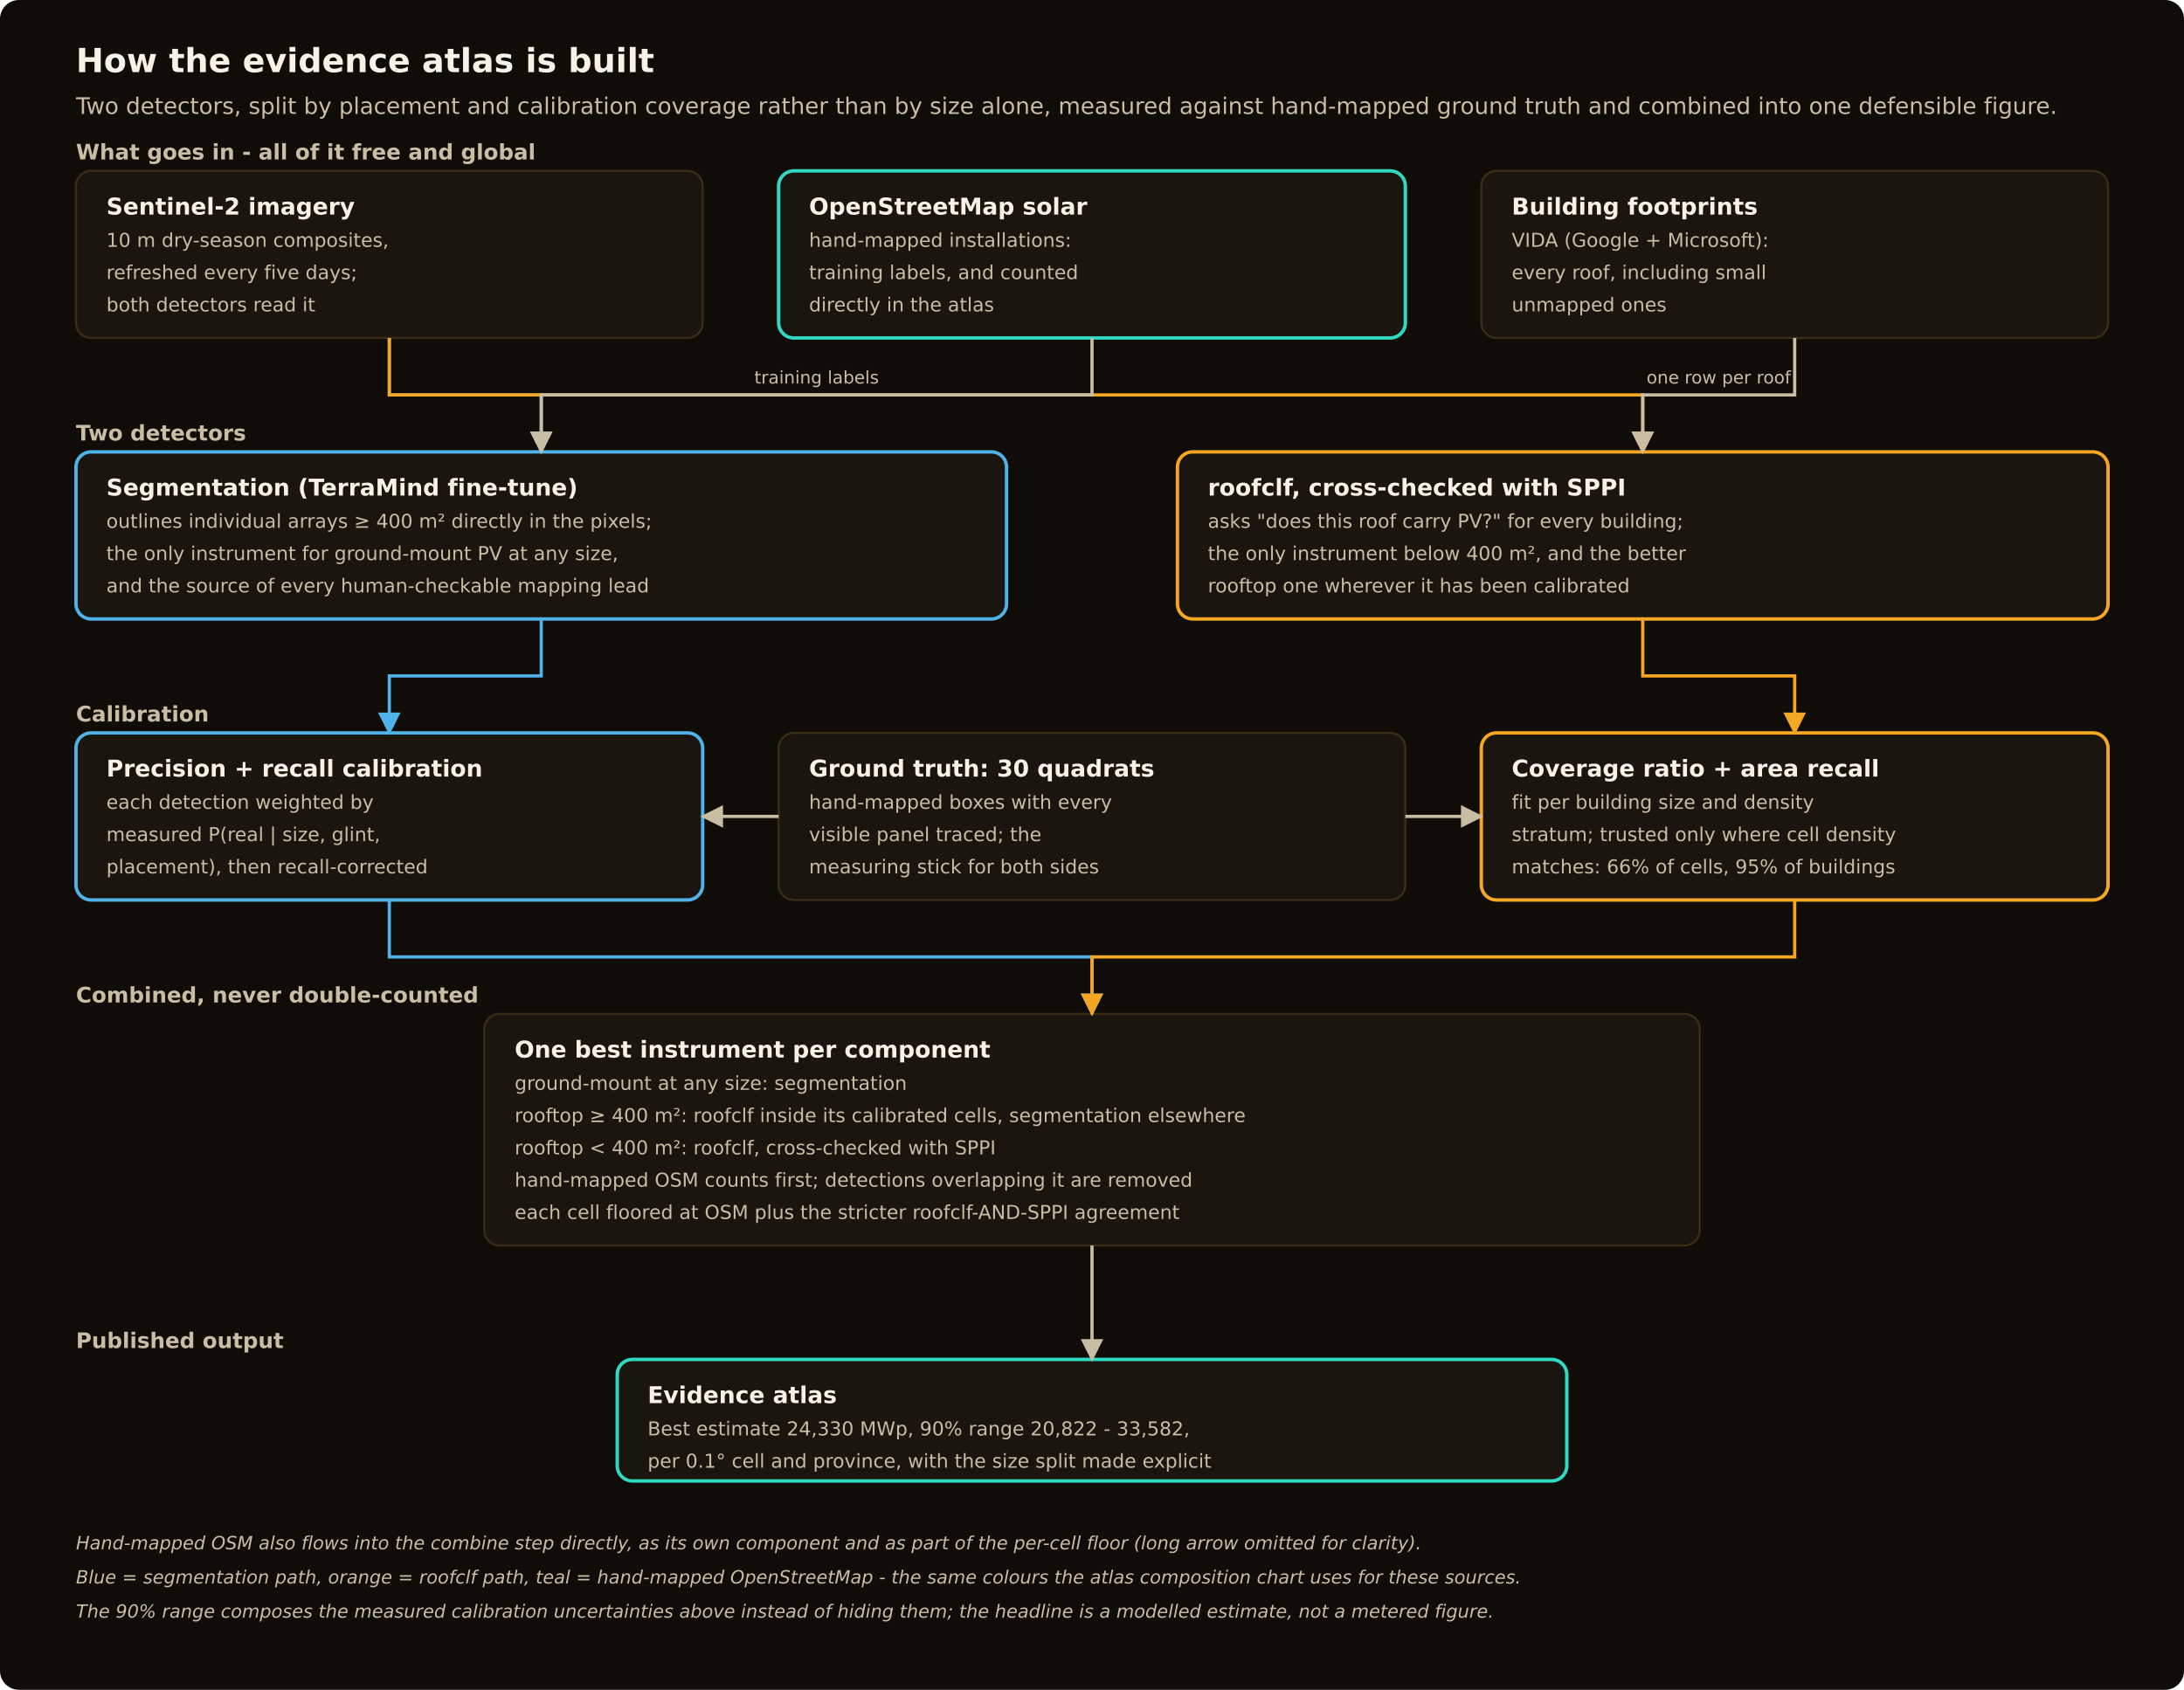
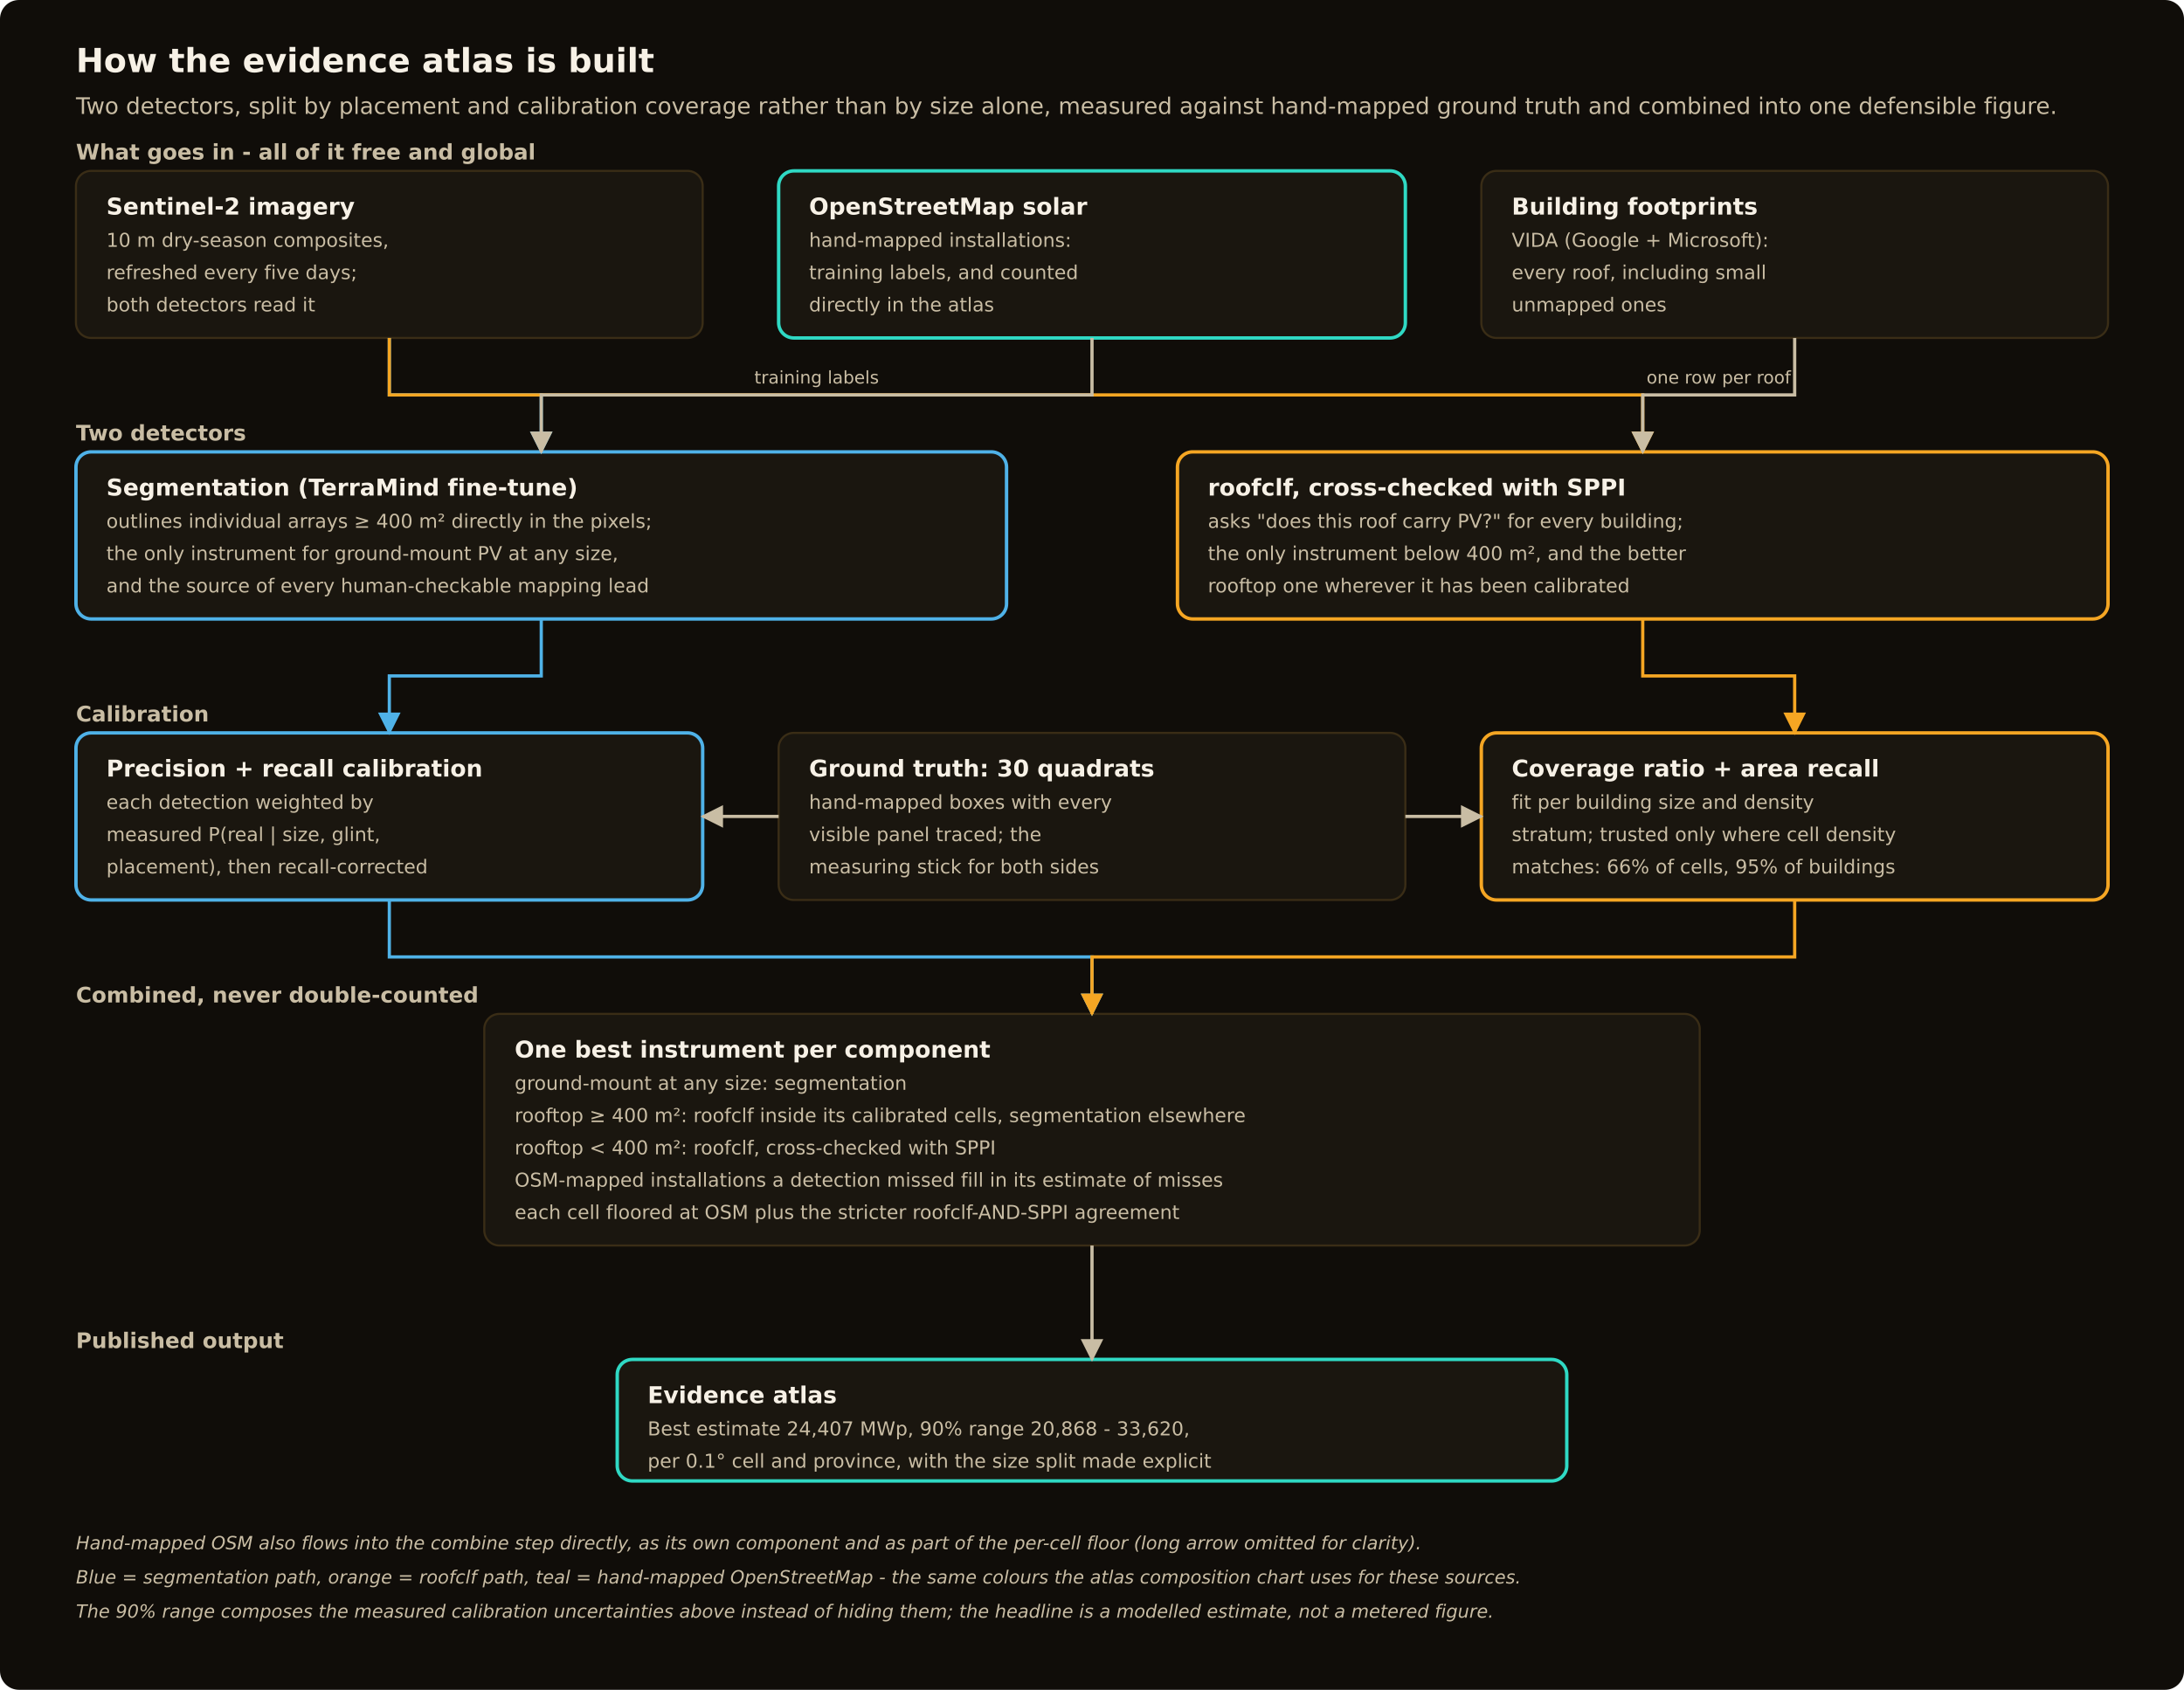
<svg xmlns="http://www.w3.org/2000/svg" width="1150" height="890" viewBox="0 0 1150 890" font-family="DejaVu Sans, system-ui, sans-serif">
  <defs>
    <marker id="ah-c9bda4-dark" viewBox="0 0 10 10" refX="9" refY="5" markerWidth="7" markerHeight="7" orient="auto-start-reverse">
      <path d="M0,0 L10,5 L0,10 z" fill="#c9bda4" />
    </marker>
    <marker id="ah-f5a623-dark" viewBox="0 0 10 10" refX="9" refY="5" markerWidth="7" markerHeight="7" orient="auto-start-reverse">
      <path d="M0,0 L10,5 L0,10 z" fill="#f5a623" />
    </marker>
    <marker id="ah-4fb2e8-dark" viewBox="0 0 10 10" refX="9" refY="5" markerWidth="7" markerHeight="7" orient="auto-start-reverse">
      <path d="M0,0 L10,5 L0,10 z" fill="#4fb2e8" />
    </marker>
    <marker id="ah-2fd9c4-dark" viewBox="0 0 10 10" refX="9" refY="5" markerWidth="7" markerHeight="7" orient="auto-start-reverse">
      <path d="M0,0 L10,5 L0,10 z" fill="#2fd9c4" />
    </marker>
  </defs>
  <rect width="1150" height="890" rx="10" fill="#100d09" />
  <text x="40" y="38" font-size="17.5" font-weight="600" fill="#f7f1e6">How the evidence atlas is built</text>
  <text x="40" y="60" font-size="12" fill="#c9bda4">Two detectors, split by placement and calibration coverage rather than by size alone, measured against hand-mapped ground truth and combined into one defensible figure.</text>
  <text x="40" y="84" font-size="11.3" font-weight="600" fill="#c9bda4">What goes in - all of it free and global</text>
  <rect x="40" y="90" width="330" height="88" rx="8" fill="#1a160f" stroke="#3a2d16" stroke-width="1.1" />
  <text x="56" y="113" font-size="12.2" font-weight="600" fill="#f7f1e6">Sentinel-2 imagery</text>
  <text x="56" y="130" font-size="10.1" fill="#c9bda4">10 m dry-season composites,</text>
  <text x="56" y="147" font-size="10.1" fill="#c9bda4">refreshed every five days;</text>
  <text x="56" y="164" font-size="10.1" fill="#c9bda4">both detectors read it</text>
  <rect x="410" y="90" width="330" height="88" rx="8" fill="#1a160f" stroke="#2fd9c4" stroke-width="1.8" />
  <text x="426" y="113" font-size="12.2" font-weight="600" fill="#f7f1e6">OpenStreetMap solar</text>
  <text x="426" y="130" font-size="10.1" fill="#c9bda4">hand-mapped installations:</text>
  <text x="426" y="147" font-size="10.1" fill="#c9bda4">training labels, and counted</text>
  <text x="426" y="164" font-size="10.1" fill="#c9bda4">directly in the atlas</text>
  <rect x="780" y="90" width="330" height="88" rx="8" fill="#1a160f" stroke="#3a2d16" stroke-width="1.1" />
  <text x="796" y="113" font-size="12.2" font-weight="600" fill="#f7f1e6">Building footprints</text>
  <text x="796" y="130" font-size="10.1" fill="#c9bda4">VIDA (Google + Microsoft):</text>
  <text x="796" y="147" font-size="10.1" fill="#c9bda4">every roof, including small</text>
  <text x="796" y="164" font-size="10.1" fill="#c9bda4">unmapped ones</text>
  <text x="40" y="232" font-size="11.3" font-weight="600" fill="#c9bda4">Two detectors</text>
  <rect x="40" y="238" width="490" height="88" rx="8" fill="#1a160f" stroke="#4fb2e8" stroke-width="1.8" />
  <text x="56" y="261" font-size="12.2" font-weight="600" fill="#f7f1e6">Segmentation (TerraMind fine-tune)</text>
  <text x="56" y="278" font-size="10.1" fill="#c9bda4">outlines individual arrays ≥ 400 m² directly in the pixels;</text>
  <text x="56" y="295" font-size="10.1" fill="#c9bda4">the only instrument for ground-mount PV at any size,</text>
  <text x="56" y="312" font-size="10.1" fill="#c9bda4">and the source of every human-checkable mapping lead</text>
  <rect x="620" y="238" width="490" height="88" rx="8" fill="#1a160f" stroke="#f5a623" stroke-width="1.8" />
  <text x="636" y="261" font-size="12.2" font-weight="600" fill="#f7f1e6">roofclf, cross-checked with SPPI</text>
  <text x="636" y="278" font-size="10.1" fill="#c9bda4">asks "does this roof carry PV?" for every building;</text>
  <text x="636" y="295" font-size="10.1" fill="#c9bda4">the only instrument below 400 m², and the better</text>
  <text x="636" y="312" font-size="10.1" fill="#c9bda4">rooftop one wherever it has been calibrated</text>
  <text x="40" y="380" font-size="11.3" font-weight="600" fill="#c9bda4">Calibration</text>
  <rect x="40" y="386" width="330" height="88" rx="8" fill="#1a160f" stroke="#4fb2e8" stroke-width="1.8" />
  <text x="56" y="409" font-size="12.2" font-weight="600" fill="#f7f1e6">Precision + recall calibration</text>
  <text x="56" y="426" font-size="10.1" fill="#c9bda4">each detection weighted by</text>
  <text x="56" y="443" font-size="10.1" fill="#c9bda4">measured P(real | size, glint,</text>
  <text x="56" y="460" font-size="10.1" fill="#c9bda4">placement), then recall-corrected</text>
  <rect x="410" y="386" width="330" height="88" rx="8" fill="#1a160f" stroke="#3a2d16" stroke-width="1.1" />
  <text x="426" y="409" font-size="12.2" font-weight="600" fill="#f7f1e6">Ground truth: 30 quadrats</text>
  <text x="426" y="426" font-size="10.1" fill="#c9bda4">hand-mapped boxes with every</text>
  <text x="426" y="443" font-size="10.1" fill="#c9bda4">visible panel traced; the</text>
  <text x="426" y="460" font-size="10.1" fill="#c9bda4">measuring stick for both sides</text>
  <rect x="780" y="386" width="330" height="88" rx="8" fill="#1a160f" stroke="#f5a623" stroke-width="1.8" />
  <text x="796" y="409" font-size="12.2" font-weight="600" fill="#f7f1e6">Coverage ratio + area recall</text>
  <text x="796" y="426" font-size="10.1" fill="#c9bda4">fit per building size and density</text>
  <text x="796" y="443" font-size="10.1" fill="#c9bda4">stratum; trusted only where cell density</text>
  <text x="796" y="460" font-size="10.1" fill="#c9bda4">matches: 66% of cells, 95% of buildings</text>
  <text x="40" y="528" font-size="11.3" font-weight="600" fill="#c9bda4">Combined, never double-counted</text>
  <rect x="255" y="534" width="640" height="122" rx="8" fill="#1a160f" stroke="#3a2d16" stroke-width="1.1" />
  <text x="271" y="557" font-size="12.2" font-weight="600" fill="#f7f1e6">One best instrument per component</text>
  <text x="271" y="574" font-size="10.1" fill="#c9bda4">ground-mount at any size: segmentation</text>
  <text x="271" y="591" font-size="10.1" fill="#c9bda4">rooftop ≥ 400 m²: roofclf inside its calibrated cells, segmentation elsewhere</text>
  <text x="271" y="608" font-size="10.1" fill="#c9bda4">rooftop &lt; 400 m²: roofclf, cross-checked with SPPI</text>
-   <text x="271" y="625" font-size="10.1" fill="#c9bda4">hand-mapped OSM counts first; detections overlapping it are removed</text>
+   <text x="271" y="625" font-size="10.1" fill="#c9bda4">OSM-mapped installations a detection missed fill in its estimate of misses</text>
  <text x="271" y="642" font-size="10.1" fill="#c9bda4">each cell floored at OSM plus the stricter roofclf-AND-SPPI agreement</text>
  <text x="40" y="710" font-size="11.3" font-weight="600" fill="#c9bda4">Published output</text>
  <rect x="325" y="716" width="500" height="64" rx="8" fill="#1a160f" stroke="#2fd9c4" stroke-width="1.8" />
  <text x="341" y="739" font-size="12.2" font-weight="600" fill="#f7f1e6">Evidence atlas</text>
-   <text x="341" y="756" font-size="10.1" fill="#c9bda4">Best estimate 24,330 MWp, 90% range 20,822 - 33,582,</text>
+   <text x="341" y="756" font-size="10.1" fill="#c9bda4">Best estimate 24,407 MWp, 90% range 20,868 - 33,620,</text>
  <text x="341" y="773" font-size="10.1" fill="#c9bda4">per 0.1° cell and province, with the size split made explicit</text>
  <text x="40" y="816" font-size="9.6" font-style="italic" fill="#c9bda4">Hand-mapped OSM also flows into the combine step directly, as its own component and as part of the per-cell floor (long arrow omitted for clarity).</text>
  <text x="40" y="834" font-size="9.6" font-style="italic" fill="#c9bda4">Blue = segmentation path, orange = roofclf path, teal = hand-mapped OpenStreetMap - the same colours the atlas composition chart uses for these sources.</text>
  <text x="40" y="852" font-size="9.6" font-style="italic" fill="#c9bda4">The 90% range composes the measured calibration uncertainties above instead of hiding them; the headline is a modelled estimate, not a metered figure.</text>
  <path d="M205,178 V208 H285 V238" stroke="#4fb2e8" stroke-width="1.7" fill="none" marker-end="url(#ah-4fb2e8-dark)" />
  <path d="M205,178 V208 H865 V238" stroke="#f5a623" stroke-width="1.7" fill="none" marker-end="url(#ah-f5a623-dark)" />
  <path d="M575,178 V208 H285 V238" stroke="#c9bda4" stroke-width="1.7" fill="none" marker-end="url(#ah-c9bda4-dark)" />
  <text x="430" y="202" font-size="9.2" fill="#c9bda4" text-anchor="middle">training labels</text>
  <path d="M945,178 V208 H865 V238" stroke="#c9bda4" stroke-width="1.7" fill="none" marker-end="url(#ah-c9bda4-dark)" />
  <text x="905" y="202" font-size="9.2" fill="#c9bda4" text-anchor="middle">one row per roof</text>
  <path d="M285,326 V356 H205 V386" stroke="#4fb2e8" stroke-width="1.7" fill="none" marker-end="url(#ah-4fb2e8-dark)" />
  <path d="M865,326 V356 H945 V386" stroke="#f5a623" stroke-width="1.7" fill="none" marker-end="url(#ah-f5a623-dark)" />
  <path d="M410,430 H370" stroke="#c9bda4" stroke-width="1.7" fill="none" marker-end="url(#ah-c9bda4-dark)" />
  <path d="M740,430 H780" stroke="#c9bda4" stroke-width="1.7" fill="none" marker-end="url(#ah-c9bda4-dark)" />
  <path d="M205,474 V504 H575 V534" stroke="#4fb2e8" stroke-width="1.7" fill="none" marker-end="url(#ah-4fb2e8-dark)" />
  <path d="M945,474 V504 H575 V534" stroke="#f5a623" stroke-width="1.7" fill="none" marker-end="url(#ah-f5a623-dark)" />
  <path d="M575,656 V686 H575 V716" stroke="#c9bda4" stroke-width="1.7" fill="none" marker-end="url(#ah-c9bda4-dark)" />
</svg>
